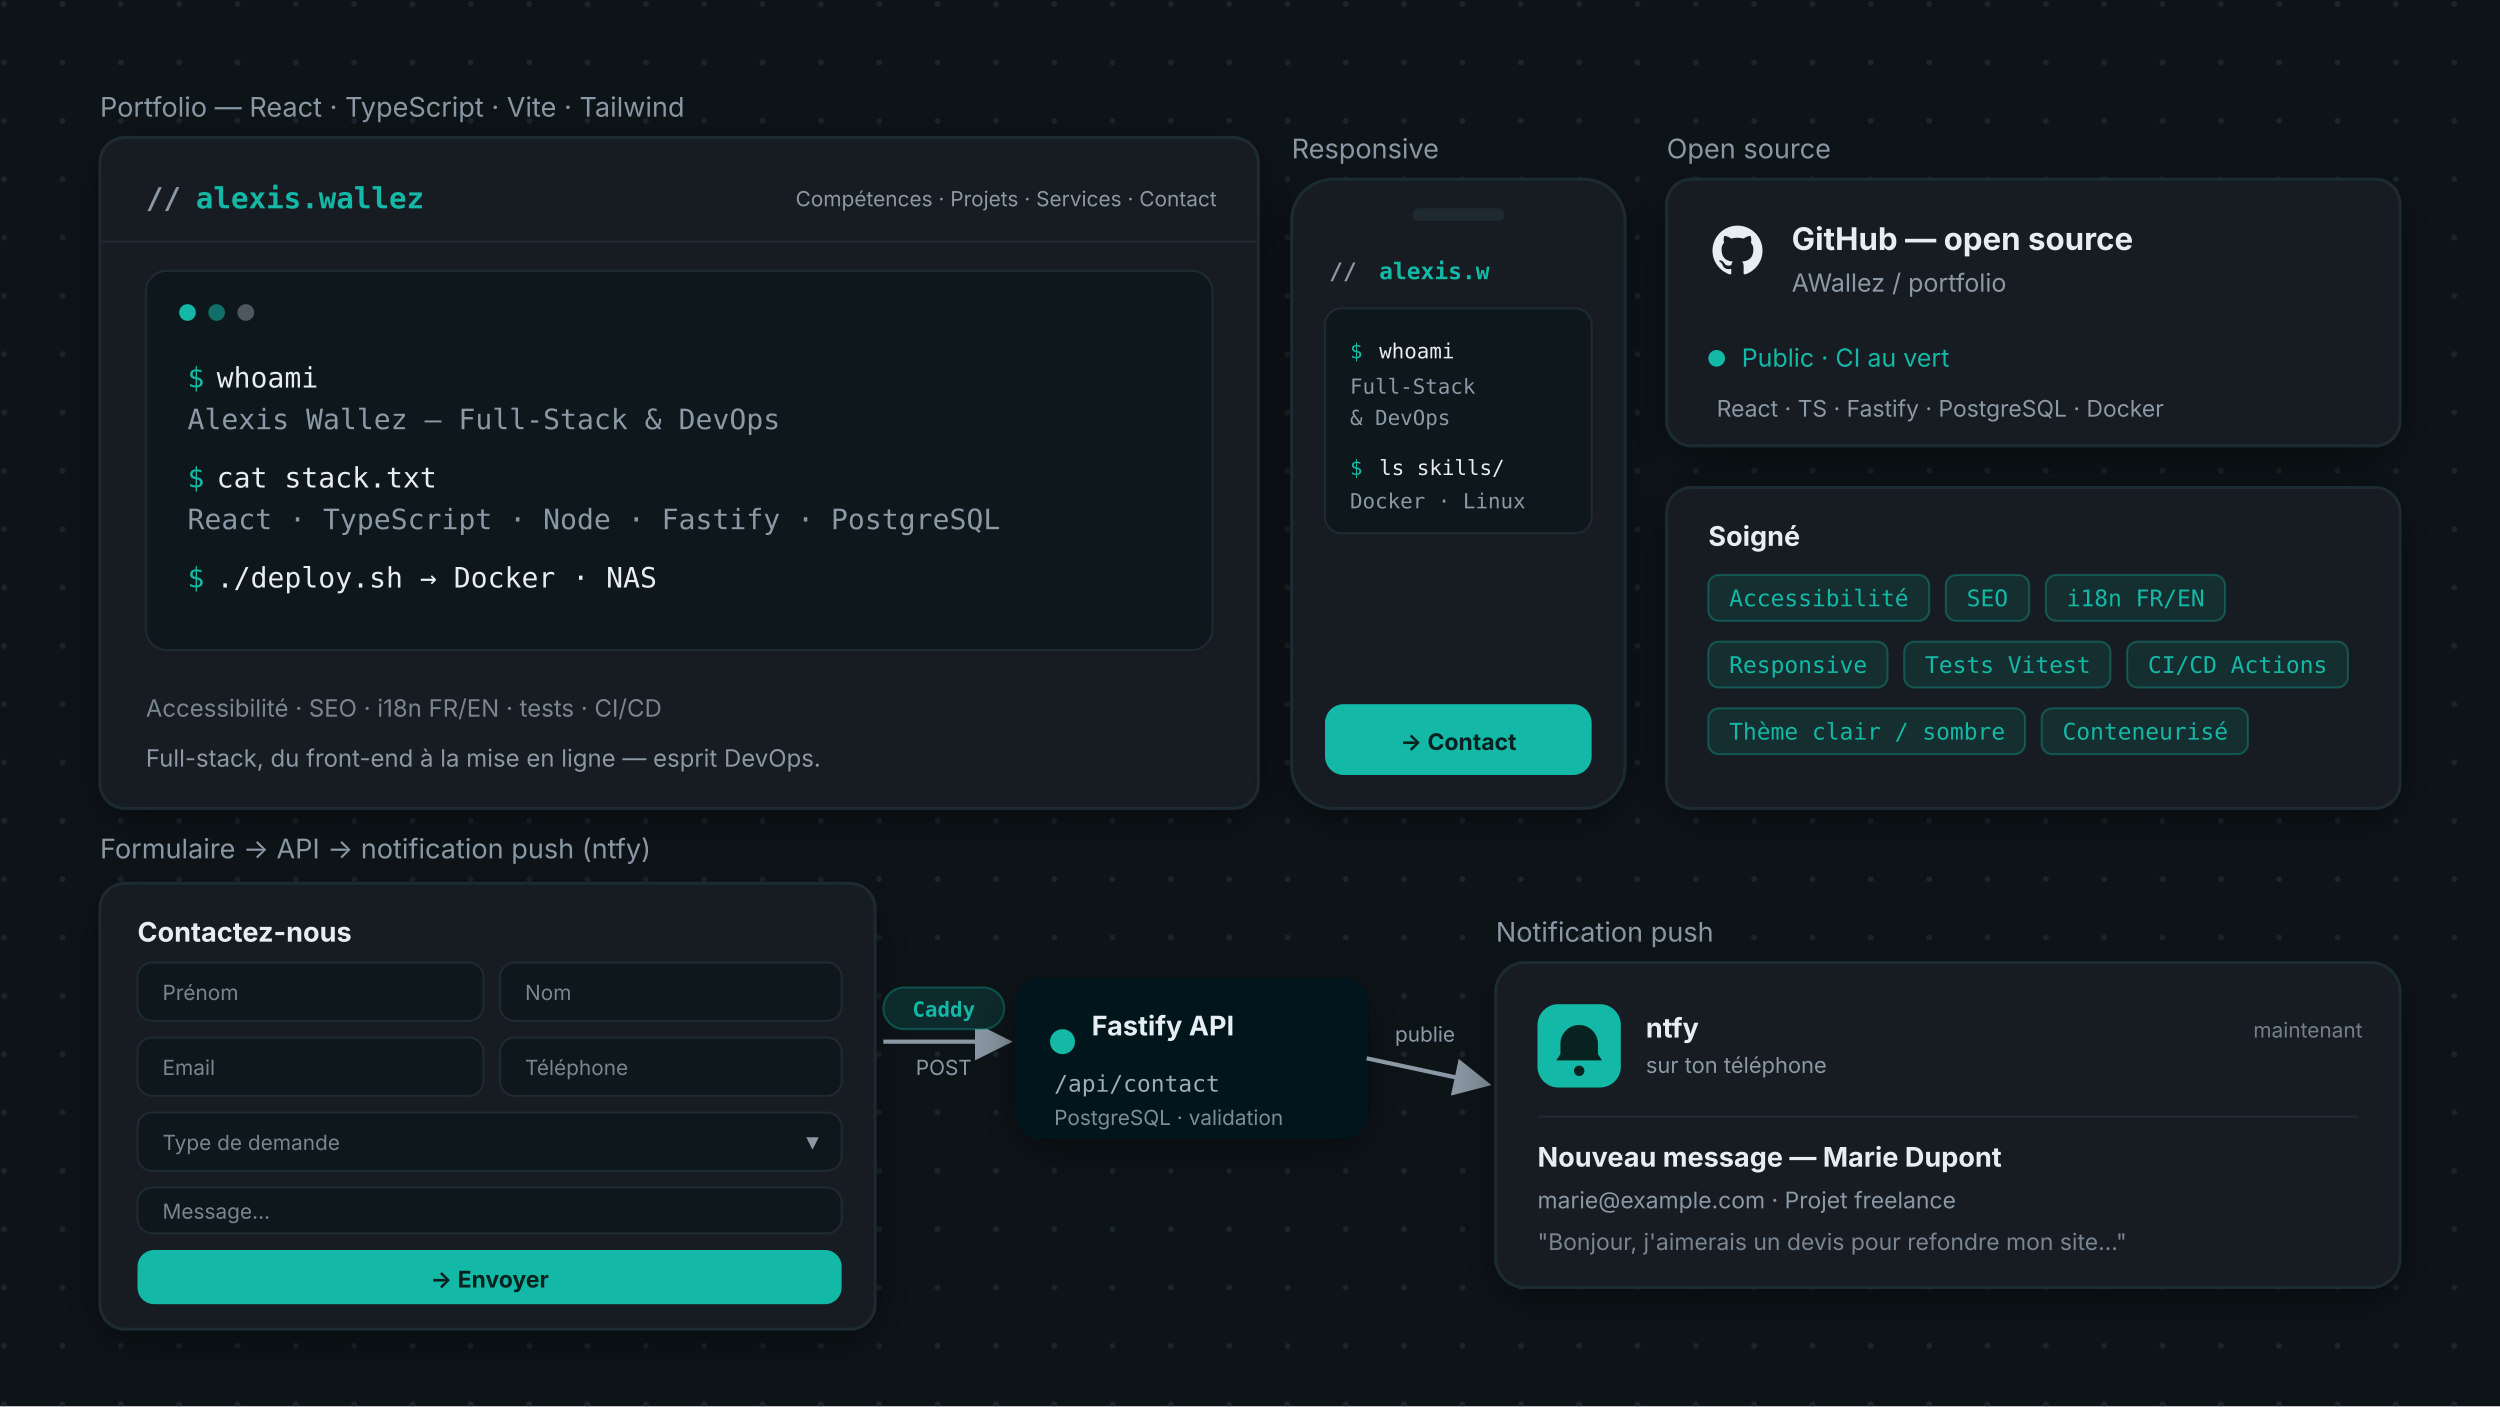
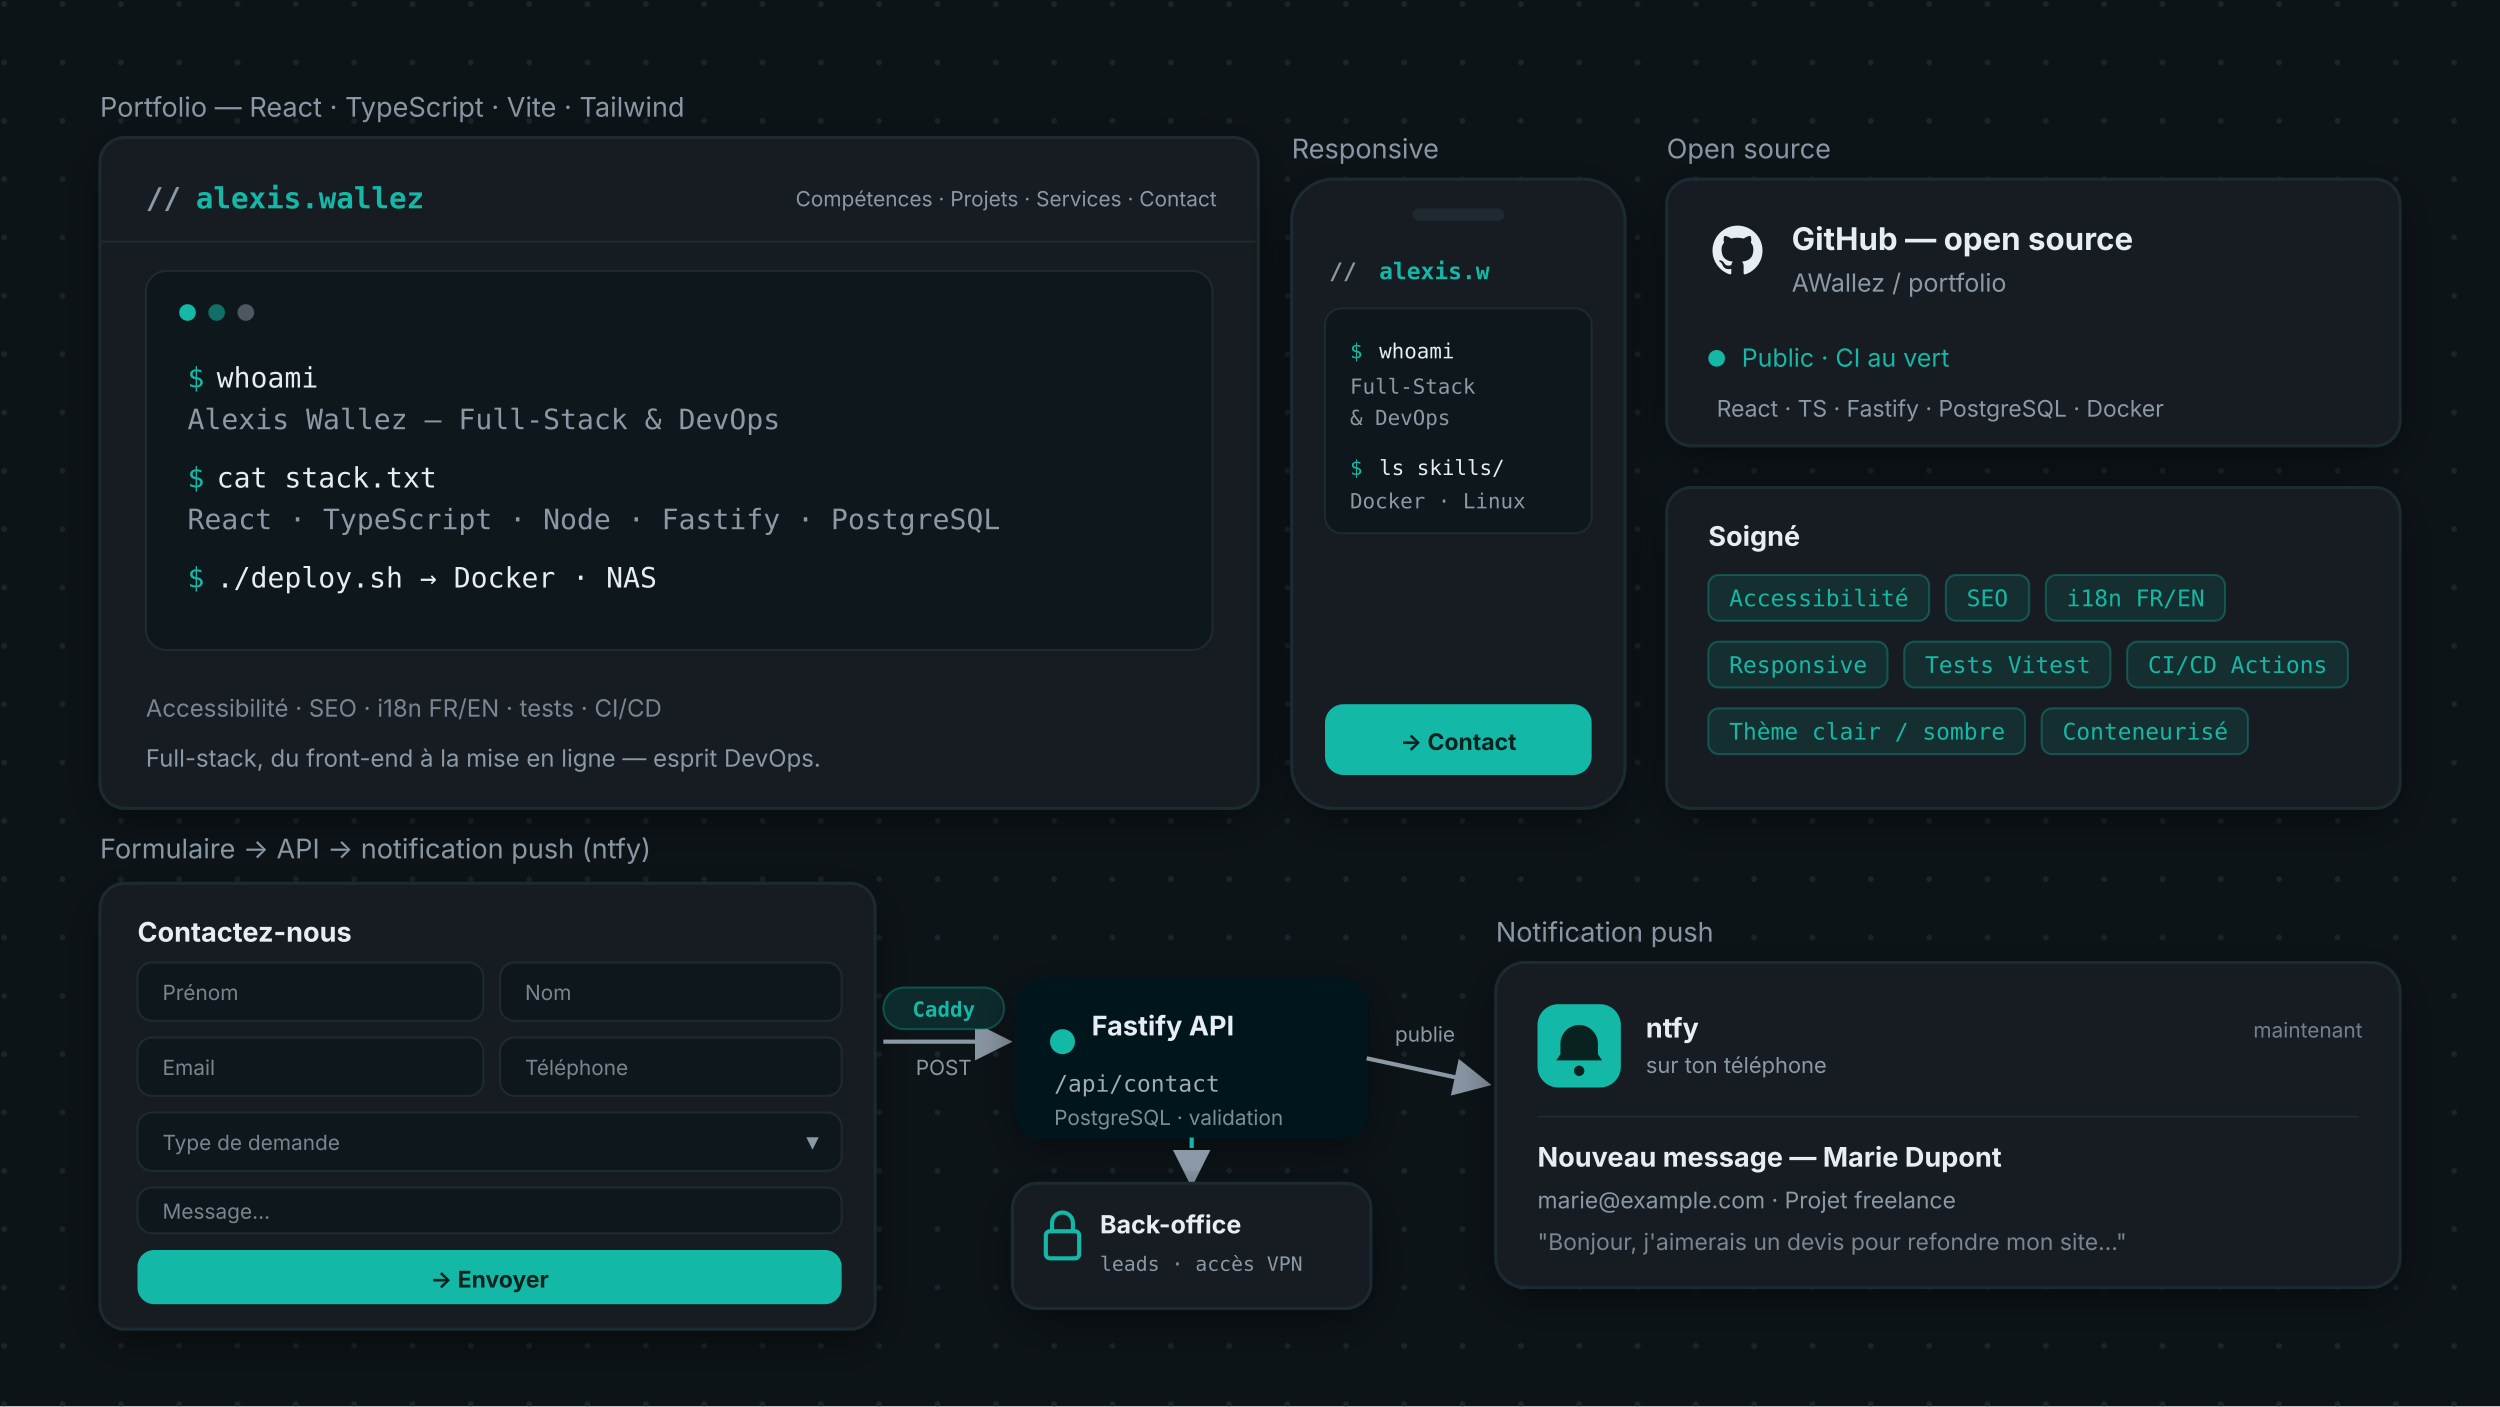
<svg xmlns="http://www.w3.org/2000/svg" width="1200" height="675" viewBox="0 0 1200 675" font-family="'Inter', system-ui, -apple-system, 'Segoe UI', Arial, sans-serif">
  <defs>
    <pattern id="portfolio-dark-fr-dots" width="28" height="28" patternUnits="userSpaceOnUse">
      <circle cx="2" cy="2" r="1.4" fill="#1f2a30" fill-opacity="0.8" />
    </pattern>
    <filter id="portfolio-dark-fr-sh" x="-20%" y="-20%" width="140%" height="160%">
      <feDropShadow dx="0" dy="6" stdDeviation="11" flood-color="#000000" flood-opacity="0.45" />
    </filter>
    <marker id="portfolio-dark-fr-arrow" markerWidth="9" markerHeight="9" refX="7" refY="4.5" orient="auto">
      <path d="M0 0 L9 4.5 L0 9 z" fill="#8b98a5" />
    </marker>
  </defs>
  <rect width="1200" height="675" fill="#0d1418" />
  <rect width="1200" height="675" fill="url(#portfolio-dark-fr-dots)" />
  <text x="48" y="56" font-size="13" fill="#8b98a5" font-weight="normal" font-family="'Inter', system-ui, -apple-system, 'Segoe UI', Arial, sans-serif">Portfolio — React · TypeScript · Vite · Tailwind</text>
  <g filter="url(#portfolio-dark-fr-sh)">
    <rect x="48" y="66" width="556" height="322" rx="12" fill="#121c20" stroke="#1f2a30" stroke-width="1.5" />
  </g>
  <text x="70" y="100" font-size="14" fill="#8b98a5" font-weight="bold" font-family="'JetBrains Mono', ui-monospace, SFMono-Regular, Menlo, Consolas, monospace">// </text>
  <text x="94" y="100" font-size="14" fill="#14b8a6" font-weight="bold" font-family="'JetBrains Mono', ui-monospace, SFMono-Regular, Menlo, Consolas, monospace">alexis.wallez</text>
  <text x="584" y="99" font-size="10" fill="#8b98a5" font-weight="normal" font-family="'Inter', system-ui, -apple-system, 'Segoe UI', Arial, sans-serif" text-anchor="end">Compétences · Projets · Services · Contact</text>
  <line x1="48" y1="116" x2="604" y2="116" stroke="#1f2a30" />
  <rect x="70" y="130" width="512" height="182" rx="10" fill="#0e171b" stroke="#1f2a30" />
  <circle cx="90" cy="150" r="4" fill="#14b8a6" />
  <circle cx="104" cy="150" r="4" fill="#14b8a6" fill-opacity="0.55" />
  <circle cx="118" cy="150" r="4" fill="#8b98a5" fill-opacity="0.5" />
  <text x="90" y="186" font-size="13.5" fill="#14b8a6" font-weight="normal" font-family="'JetBrains Mono', ui-monospace, SFMono-Regular, Menlo, Consolas, monospace">$ </text>
  <text x="104" y="186" font-size="13.5" fill="#e6edf3" font-weight="normal" font-family="'JetBrains Mono', ui-monospace, SFMono-Regular, Menlo, Consolas, monospace">whoami</text>
  <text x="90" y="206" font-size="13.5" fill="#8b98a5" font-weight="normal" font-family="'JetBrains Mono', ui-monospace, SFMono-Regular, Menlo, Consolas, monospace">Alexis Wallez — Full-Stack &amp; DevOps</text>
  <text x="90" y="234" font-size="13.5" fill="#14b8a6" font-weight="normal" font-family="'JetBrains Mono', ui-monospace, SFMono-Regular, Menlo, Consolas, monospace">$ </text>
  <text x="104" y="234" font-size="13.5" fill="#e6edf3" font-weight="normal" font-family="'JetBrains Mono', ui-monospace, SFMono-Regular, Menlo, Consolas, monospace">cat stack.txt</text>
  <text x="90" y="254" font-size="13.5" fill="#8b98a5" font-weight="normal" font-family="'JetBrains Mono', ui-monospace, SFMono-Regular, Menlo, Consolas, monospace">React · TypeScript · Node · Fastify · PostgreSQL</text>
  <text x="90" y="282" font-size="13.5" fill="#14b8a6" font-weight="normal" font-family="'JetBrains Mono', ui-monospace, SFMono-Regular, Menlo, Consolas, monospace">$ </text>
  <text x="104" y="282" font-size="13.5" fill="#e6edf3" font-weight="normal" font-family="'JetBrains Mono', ui-monospace, SFMono-Regular, Menlo, Consolas, monospace">./deploy.sh → Docker · NAS</text>
  <text x="70" y="344" font-size="11.5" fill="#8b98a5" fill-opacity="0.85" font-weight="normal" font-family="'Inter', system-ui, -apple-system, 'Segoe UI', Arial, sans-serif">Accessibilité · SEO · i18n FR/EN · tests · CI/CD</text>
  <text x="70" y="368" font-size="11.5" fill="#8b98a5" font-weight="normal" font-family="'Inter', system-ui, -apple-system, 'Segoe UI', Arial, sans-serif">Full-stack, du front-end à la mise en ligne — esprit DevOps.</text>
  <text x="620" y="76" font-size="13" fill="#8b98a5" font-weight="normal" font-family="'Inter', system-ui, -apple-system, 'Segoe UI', Arial, sans-serif">Responsive</text>
  <g filter="url(#portfolio-dark-fr-sh)">
    <rect x="620" y="86" width="160" height="302" rx="20" fill="#121c20" stroke="#1f2a30" stroke-width="1.5" />
  </g>
  <rect x="678" y="100" width="44" height="6" rx="3" fill="#1f2a30" />
  <text x="638" y="134" font-size="11" fill="#8b98a5" font-weight="bold" font-family="'JetBrains Mono', ui-monospace, SFMono-Regular, Menlo, Consolas, monospace">// </text>
  <text x="662" y="134" font-size="11" fill="#14b8a6" font-weight="bold" font-family="'JetBrains Mono', ui-monospace, SFMono-Regular, Menlo, Consolas, monospace">alexis.w</text>
  <rect x="636" y="148" width="128" height="108" rx="8" fill="#0e171b" stroke="#1f2a30" />
  <text x="648" y="172" font-size="10" fill="#14b8a6" font-weight="normal" font-family="'JetBrains Mono', ui-monospace, SFMono-Regular, Menlo, Consolas, monospace">$ </text>
  <text x="662" y="172" font-size="10" fill="#e6edf3" font-weight="normal" font-family="'JetBrains Mono', ui-monospace, SFMono-Regular, Menlo, Consolas, monospace">whoami</text>
  <text x="648" y="189" font-size="10" fill="#8b98a5" font-weight="normal" font-family="'JetBrains Mono', ui-monospace, SFMono-Regular, Menlo, Consolas, monospace">Full-Stack</text>
  <text x="648" y="204" font-size="10" fill="#8b98a5" font-weight="normal" font-family="'JetBrains Mono', ui-monospace, SFMono-Regular, Menlo, Consolas, monospace">&amp; DevOps</text>
  <text x="648" y="228" font-size="10" fill="#14b8a6" font-weight="normal" font-family="'JetBrains Mono', ui-monospace, SFMono-Regular, Menlo, Consolas, monospace">$ </text>
  <text x="662" y="228" font-size="10" fill="#e6edf3" font-weight="normal" font-family="'JetBrains Mono', ui-monospace, SFMono-Regular, Menlo, Consolas, monospace">ls skills/</text>
  <text x="648" y="244" font-size="10" fill="#8b98a5" font-weight="normal" font-family="'JetBrains Mono', ui-monospace, SFMono-Regular, Menlo, Consolas, monospace">Docker · Linux</text>
  <rect x="636" y="338" width="128" height="34" rx="9" fill="#14b8a6" />
  <text x="700" y="360" font-size="11" fill="#07221f" font-weight="bold" font-family="'Inter', system-ui, -apple-system, 'Segoe UI', Arial, sans-serif" text-anchor="middle">→ Contact</text>
  <text x="800" y="76" font-size="13" fill="#8b98a5" font-weight="normal" font-family="'Inter', system-ui, -apple-system, 'Segoe UI', Arial, sans-serif">Open source</text>
  <g filter="url(#portfolio-dark-fr-sh)">
    <rect x="800" y="86" width="352" height="128" rx="12" fill="#121c20" stroke="#1f2a30" stroke-width="1.5" />
  </g>
  <path transform="translate(822 108)" d="M12 .297c-6.63 0-12 5.373-12 12 0 5.303 3.438 9.8 8.205 11.385.6.113.82-.258.82-.577 0-.285-.01-1.04-.015-2.04-3.338.724-4.042-1.61-4.042-1.61C4.422 18.07 3.633 17.7 3.633 17.7c-1.087-.744.084-.729.084-.729 1.205.084 1.838 1.236 1.838 1.236 1.07 1.835 2.809 1.305 3.495.998.108-.776.417-1.305.76-1.605-2.665-.3-5.466-1.332-5.466-5.93 0-1.31.465-2.38 1.235-3.22-.135-.303-.54-1.523.105-3.176 0 0 1.005-.322 3.3 1.23.96-.267 1.98-.399 3-.405 1.02.006 2.04.138 3 .405 2.28-1.552 3.285-1.23 3.285-1.23.645 1.653.24 2.873.12 3.176.765.84 1.23 1.91 1.23 3.22 0 4.61-2.805 5.625-5.475 5.92.42.36.81 1.096.81 2.22 0 1.606-.015 2.896-.015 3.286 0 .315.21.69.825.57C20.565 22.092 24 17.592 24 12.297c0-6.627-5.373-12-12-12" fill="#e6edf3" />
  <text x="860" y="120" font-size="15" fill="#e6edf3" font-weight="bold" font-family="'Inter', system-ui, -apple-system, 'Segoe UI', Arial, sans-serif">GitHub — open source</text>
  <text x="860" y="140" font-size="12" fill="#8b98a5" font-weight="normal" font-family="'Inter', system-ui, -apple-system, 'Segoe UI', Arial, sans-serif">AWallez / portfolio</text>
  <circle cx="824" cy="172" r="4" fill="#14b8a6" />
  <text x="836" y="176" font-size="12" fill="#14b8a6" font-weight="normal" font-family="'Inter', system-ui, -apple-system, 'Segoe UI', Arial, sans-serif">Public · CI au vert</text>
  <text x="824" y="200" font-size="11" fill="#8b98a5" font-weight="normal" font-family="'Inter', system-ui, -apple-system, 'Segoe UI', Arial, sans-serif">React · TS · Fastify · PostgreSQL · Docker</text>
  <g filter="url(#portfolio-dark-fr-sh)">
    <rect x="800" y="234" width="352" height="154" rx="12" fill="#121c20" stroke="#1f2a30" stroke-width="1.5" />
  </g>
  <text x="820" y="262" font-size="13" fill="#e6edf3" font-weight="bold" font-family="'Inter', system-ui, -apple-system, 'Segoe UI', Arial, sans-serif">Soigné</text>
  <rect x="820" y="276" width="106" height="22" rx="5" fill="#14b8a6" fill-opacity="0.12" stroke="#14b8a6" stroke-opacity="0.32" />
  <text x="830" y="291" font-size="11" fill="#14b8a6" font-weight="normal" font-family="'JetBrains Mono', ui-monospace, SFMono-Regular, Menlo, Consolas, monospace">Accessibilité</text>
  <rect x="934" y="276" width="40" height="22" rx="5" fill="#14b8a6" fill-opacity="0.12" stroke="#14b8a6" stroke-opacity="0.32" />
  <text x="944" y="291" font-size="11" fill="#14b8a6" font-weight="normal" font-family="'JetBrains Mono', ui-monospace, SFMono-Regular, Menlo, Consolas, monospace">SEO</text>
  <rect x="982" y="276" width="86" height="22" rx="5" fill="#14b8a6" fill-opacity="0.12" stroke="#14b8a6" stroke-opacity="0.32" />
  <text x="992" y="291" font-size="11" fill="#14b8a6" font-weight="normal" font-family="'JetBrains Mono', ui-monospace, SFMono-Regular, Menlo, Consolas, monospace">i18n FR/EN</text>
  <rect x="820" y="308" width="86" height="22" rx="5" fill="#14b8a6" fill-opacity="0.12" stroke="#14b8a6" stroke-opacity="0.32" />
  <text x="830" y="323" font-size="11" fill="#14b8a6" font-weight="normal" font-family="'JetBrains Mono', ui-monospace, SFMono-Regular, Menlo, Consolas, monospace">Responsive</text>
  <rect x="914" y="308" width="99" height="22" rx="5" fill="#14b8a6" fill-opacity="0.12" stroke="#14b8a6" stroke-opacity="0.32" />
  <text x="924" y="323" font-size="11" fill="#14b8a6" font-weight="normal" font-family="'JetBrains Mono', ui-monospace, SFMono-Regular, Menlo, Consolas, monospace">Tests Vitest</text>
  <rect x="1021" y="308" width="106" height="22" rx="5" fill="#14b8a6" fill-opacity="0.12" stroke="#14b8a6" stroke-opacity="0.32" />
  <text x="1031" y="323" font-size="11" fill="#14b8a6" font-weight="normal" font-family="'JetBrains Mono', ui-monospace, SFMono-Regular, Menlo, Consolas, monospace">CI/CD Actions</text>
  <rect x="820" y="340" width="152" height="22" rx="5" fill="#14b8a6" fill-opacity="0.12" stroke="#14b8a6" stroke-opacity="0.32" />
  <text x="830" y="355" font-size="11" fill="#14b8a6" font-weight="normal" font-family="'JetBrains Mono', ui-monospace, SFMono-Regular, Menlo, Consolas, monospace">Thème clair / sombre</text>
  <rect x="980" y="340" width="99" height="22" rx="5" fill="#14b8a6" fill-opacity="0.12" stroke="#14b8a6" stroke-opacity="0.32" />
  <text x="990" y="355" font-size="11" fill="#14b8a6" font-weight="normal" font-family="'JetBrains Mono', ui-monospace, SFMono-Regular, Menlo, Consolas, monospace">Conteneurisé</text>
  <text x="48" y="412" font-size="13" fill="#8b98a5" font-weight="normal" font-family="'Inter', system-ui, -apple-system, 'Segoe UI', Arial, sans-serif">Formulaire → API → notification push (ntfy)</text>
  <g filter="url(#portfolio-dark-fr-sh)">
    <rect x="48" y="424" width="372" height="214" rx="12" fill="#121c20" stroke="#1f2a30" stroke-width="1.5" />
  </g>
  <text x="66" y="452" font-size="13" fill="#e6edf3" font-weight="bold" font-family="'Inter', system-ui, -apple-system, 'Segoe UI', Arial, sans-serif">Contactez-nous</text>
  <rect x="66" y="462" width="166" height="28" rx="7" fill="#0e171b" stroke="#1f2a30" />
  <text x="78" y="480" font-size="10" fill="#8b98a5" fill-opacity="0.85" font-weight="normal" font-family="'Inter', system-ui, -apple-system, 'Segoe UI', Arial, sans-serif">Prénom</text>
  <rect x="240" y="462" width="164" height="28" rx="7" fill="#0e171b" stroke="#1f2a30" />
  <text x="252" y="480" font-size="10" fill="#8b98a5" fill-opacity="0.85" font-weight="normal" font-family="'Inter', system-ui, -apple-system, 'Segoe UI', Arial, sans-serif">Nom</text>
  <rect x="66" y="498" width="166" height="28" rx="7" fill="#0e171b" stroke="#1f2a30" />
  <text x="78" y="516" font-size="10" fill="#8b98a5" fill-opacity="0.85" font-weight="normal" font-family="'Inter', system-ui, -apple-system, 'Segoe UI', Arial, sans-serif">Email</text>
  <rect x="240" y="498" width="164" height="28" rx="7" fill="#0e171b" stroke="#1f2a30" />
  <text x="252" y="516" font-size="10" fill="#8b98a5" fill-opacity="0.85" font-weight="normal" font-family="'Inter', system-ui, -apple-system, 'Segoe UI', Arial, sans-serif">Téléphone</text>
  <rect x="66" y="534" width="338" height="28" rx="7" fill="#0e171b" stroke="#1f2a30" />
  <text x="78" y="552" font-size="10" fill="#8b98a5" fill-opacity="0.85" font-weight="normal" font-family="'Inter', system-ui, -apple-system, 'Segoe UI', Arial, sans-serif">Type de demande</text>
  <text x="390" y="552" font-size="12" fill="#8b98a5" font-weight="normal" font-family="'Inter', system-ui, -apple-system, 'Segoe UI', Arial, sans-serif" text-anchor="middle">▾</text>
  <rect x="66" y="570" width="338" height="22" rx="7" fill="#0e171b" stroke="#1f2a30" />
  <text x="78" y="585" font-size="10" fill="#8b98a5" fill-opacity="0.85" font-weight="normal" font-family="'Inter', system-ui, -apple-system, 'Segoe UI', Arial, sans-serif">Message…</text>
  <rect x="66" y="600" width="338" height="26" rx="8" fill="#14b8a6" />
  <text x="235" y="618" font-size="11" fill="#07221f" font-weight="bold" font-family="'Inter', system-ui, -apple-system, 'Segoe UI', Arial, sans-serif" text-anchor="middle">→ Envoyer</text>
  <line x1="424" y1="500" x2="482" y2="500" stroke="#8b98a5" stroke-width="2" marker-end="url(#portfolio-dark-fr-arrow)" />
  <rect x="424" y="474" width="58" height="20" rx="10" fill="#0d1418" />
  <rect x="424" y="474" width="58" height="20" rx="10" fill="#14b8a6" fill-opacity="0.14" stroke="#14b8a6" stroke-opacity="0.32" />
  <text x="453" y="488" font-size="10" fill="#14b8a6" font-weight="bold" font-family="'JetBrains Mono', ui-monospace, SFMono-Regular, Menlo, Consolas, monospace" text-anchor="middle">Caddy</text>
  <text x="453" y="516" font-size="10" fill="#8b98a5" font-weight="normal" font-family="'Inter', system-ui, -apple-system, 'Segoe UI', Arial, sans-serif" text-anchor="middle">POST</text>
  <g filter="url(#portfolio-dark-fr-sh)">
    <rect x="488" y="470" width="168" height="76" rx="12" fill="#06121a" stroke="#06121a" stroke-width="1.5" />
  </g>
  <circle cx="510" cy="500" r="6" fill="#14b8a6" />
  <text x="524" y="497" font-size="13" fill="#e6edf3" font-weight="bold" font-family="'Inter', system-ui, -apple-system, 'Segoe UI', Arial, sans-serif">Fastify API</text>
  <text x="506" y="524" font-size="11" fill="#e6edf3" fill-opacity="0.7" font-weight="normal" font-family="'JetBrains Mono', ui-monospace, SFMono-Regular, Menlo, Consolas, monospace">/api/contact</text>
  <text x="506" y="540" font-size="10" fill="#e6edf3" fill-opacity="0.55" font-weight="normal" font-family="'Inter', system-ui, -apple-system, 'Segoe UI', Arial, sans-serif">PostgreSQL · validation</text>
  <line x1="656" y1="508" x2="712" y2="520" stroke="#8b98a5" stroke-width="2" marker-end="url(#portfolio-dark-fr-arrow)" />
  <text x="684" y="500" font-size="10" fill="#8b98a5" font-weight="normal" font-family="'Inter', system-ui, -apple-system, 'Segoe UI', Arial, sans-serif" text-anchor="middle">publie</text>
  <text x="718" y="452" font-size="13" fill="#8b98a5" font-weight="normal" font-family="'Inter', system-ui, -apple-system, 'Segoe UI', Arial, sans-serif">Notification push</text>
  <g filter="url(#portfolio-dark-fr-sh)">
    <rect x="718" y="462" width="434" height="156" rx="14" fill="#121c20" stroke="#1f2a30" stroke-width="1.5" />
  </g>
  <rect x="738" y="482" width="40" height="40" rx="10" fill="#14b8a6" />
  <path d="M758 492 a9 9 0 0 1 9 9 v5 l2 3 h-22 l2 -3 v-5 a9 9 0 0 1 9 -9 z" fill="#07221f" />
  <circle cx="758" cy="514" r="2.5" fill="#07221f" />
  <text x="790" y="498" font-size="13" fill="#e6edf3" font-weight="bold" font-family="'Inter', system-ui, -apple-system, 'Segoe UI', Arial, sans-serif">ntfy</text>
  <text x="790" y="515" font-size="10.5" fill="#8b98a5" font-weight="normal" font-family="'Inter', system-ui, -apple-system, 'Segoe UI', Arial, sans-serif">sur ton téléphone</text>
  <text x="1134" y="498" font-size="10" fill="#8b98a5" fill-opacity="0.8" font-weight="normal" font-family="'Inter', system-ui, -apple-system, 'Segoe UI', Arial, sans-serif" text-anchor="end">maintenant</text>
  <line x1="738" y1="536" x2="1132" y2="536" stroke="#1f2a30" />
  <text x="738" y="560" font-size="13" fill="#e6edf3" font-weight="bold" font-family="'Inter', system-ui, -apple-system, 'Segoe UI', Arial, sans-serif">Nouveau message — Marie Dupont</text>
  <text x="738" y="580" font-size="11" fill="#8b98a5" font-weight="normal" font-family="'Inter', system-ui, -apple-system, 'Segoe UI', Arial, sans-serif">marie@example.com · Projet freelance</text>
  <text x="738" y="600" font-size="11" fill="#8b98a5" fill-opacity="0.85" font-weight="normal" font-family="'Inter', system-ui, -apple-system, 'Segoe UI', Arial, sans-serif">"Bonjour, j'aimerais un devis pour refondre mon site…"</text>
+   <path d="M572 546 L572 566" stroke="#14b8a6" stroke-width="2" stroke-dasharray="5 4" fill="none" marker-end="url(#portfolio-dark-fr-arrow)" />
+   <g filter="url(#portfolio-dark-fr-sh)">
+     <rect x="486" y="568" width="172" height="60" rx="12" fill="#121c20" stroke="#1f2a30" stroke-width="1.5" />
+   </g>
+   <g stroke="#14b8a6" stroke-width="2" fill="none">
+     <rect x="502" y="591" width="16" height="13" rx="2" />
+     <path d="M505 591 v-4 a5 5 0 0 1 10 0 v4" />
+   </g>
+   <text x="528" y="592" font-size="12" fill="#e6edf3" font-weight="bold" font-family="'Inter', system-ui, -apple-system, 'Segoe UI', Arial, sans-serif">Back-office</text>
+   <text x="528" y="610" font-size="9.5" fill="#8b98a5" font-weight="normal" font-family="'JetBrains Mono', ui-monospace, SFMono-Regular, Menlo, Consolas, monospace">leads · accès VPN</text>
</svg>
